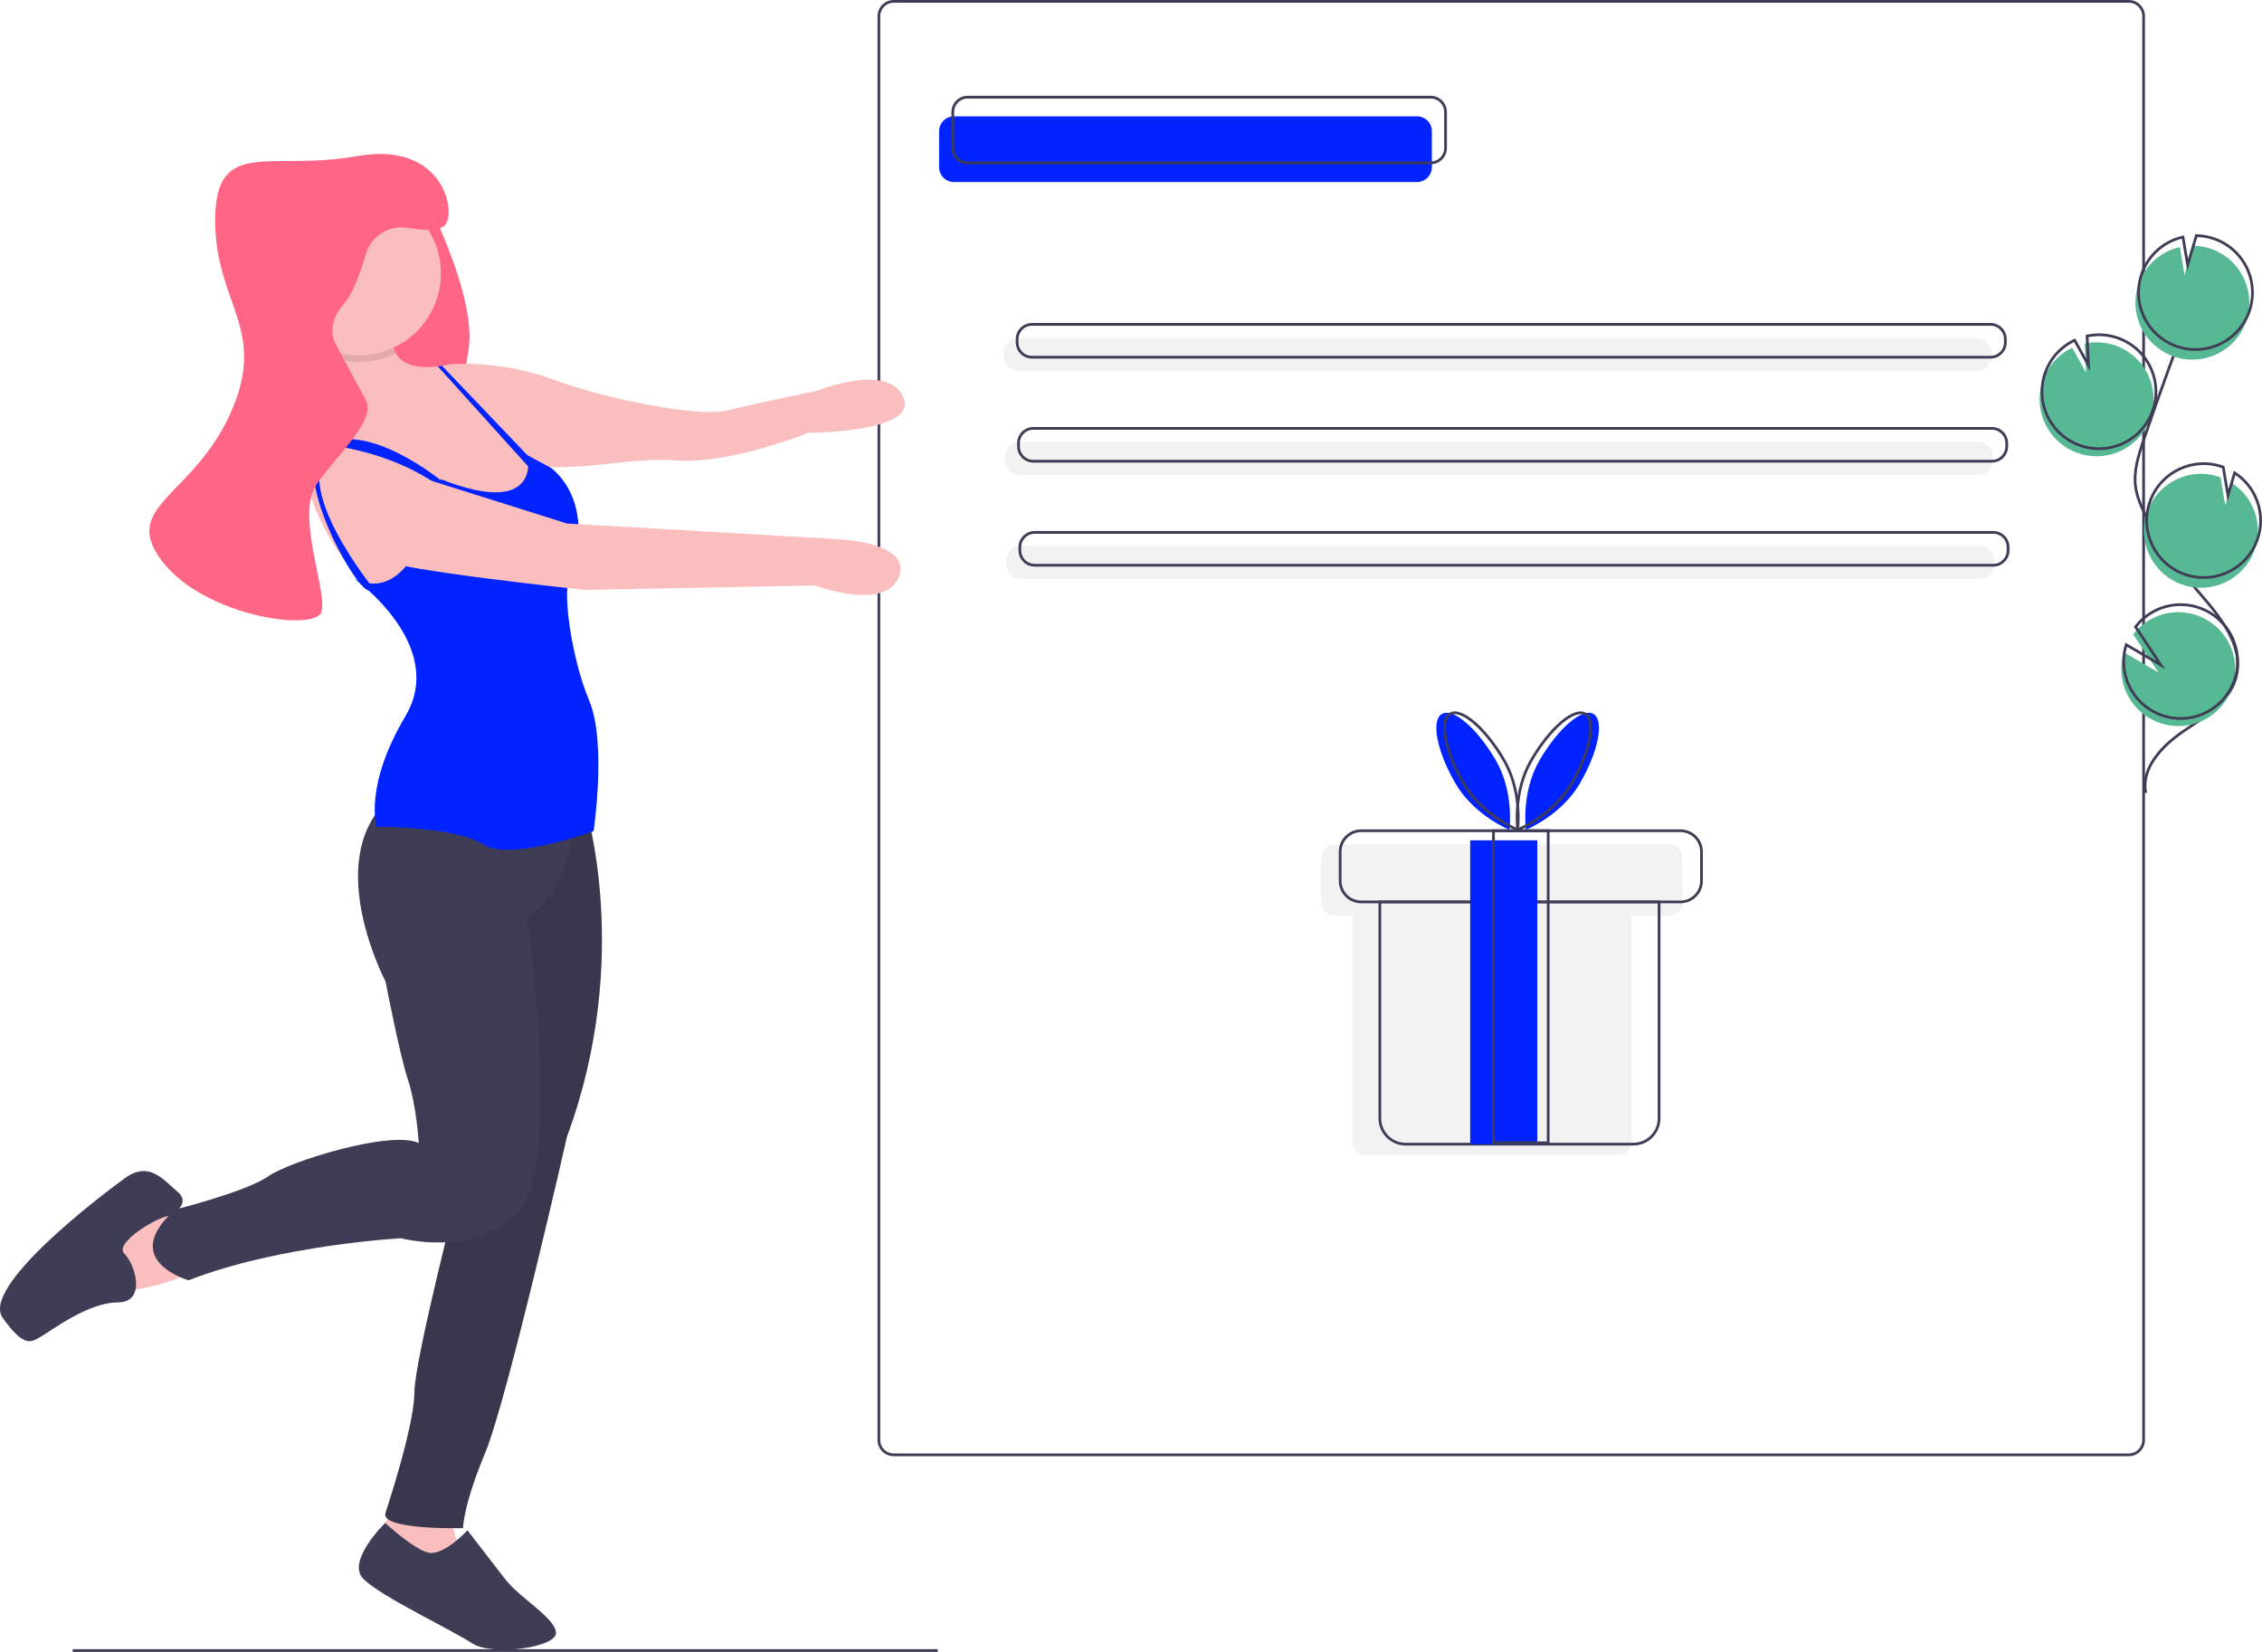
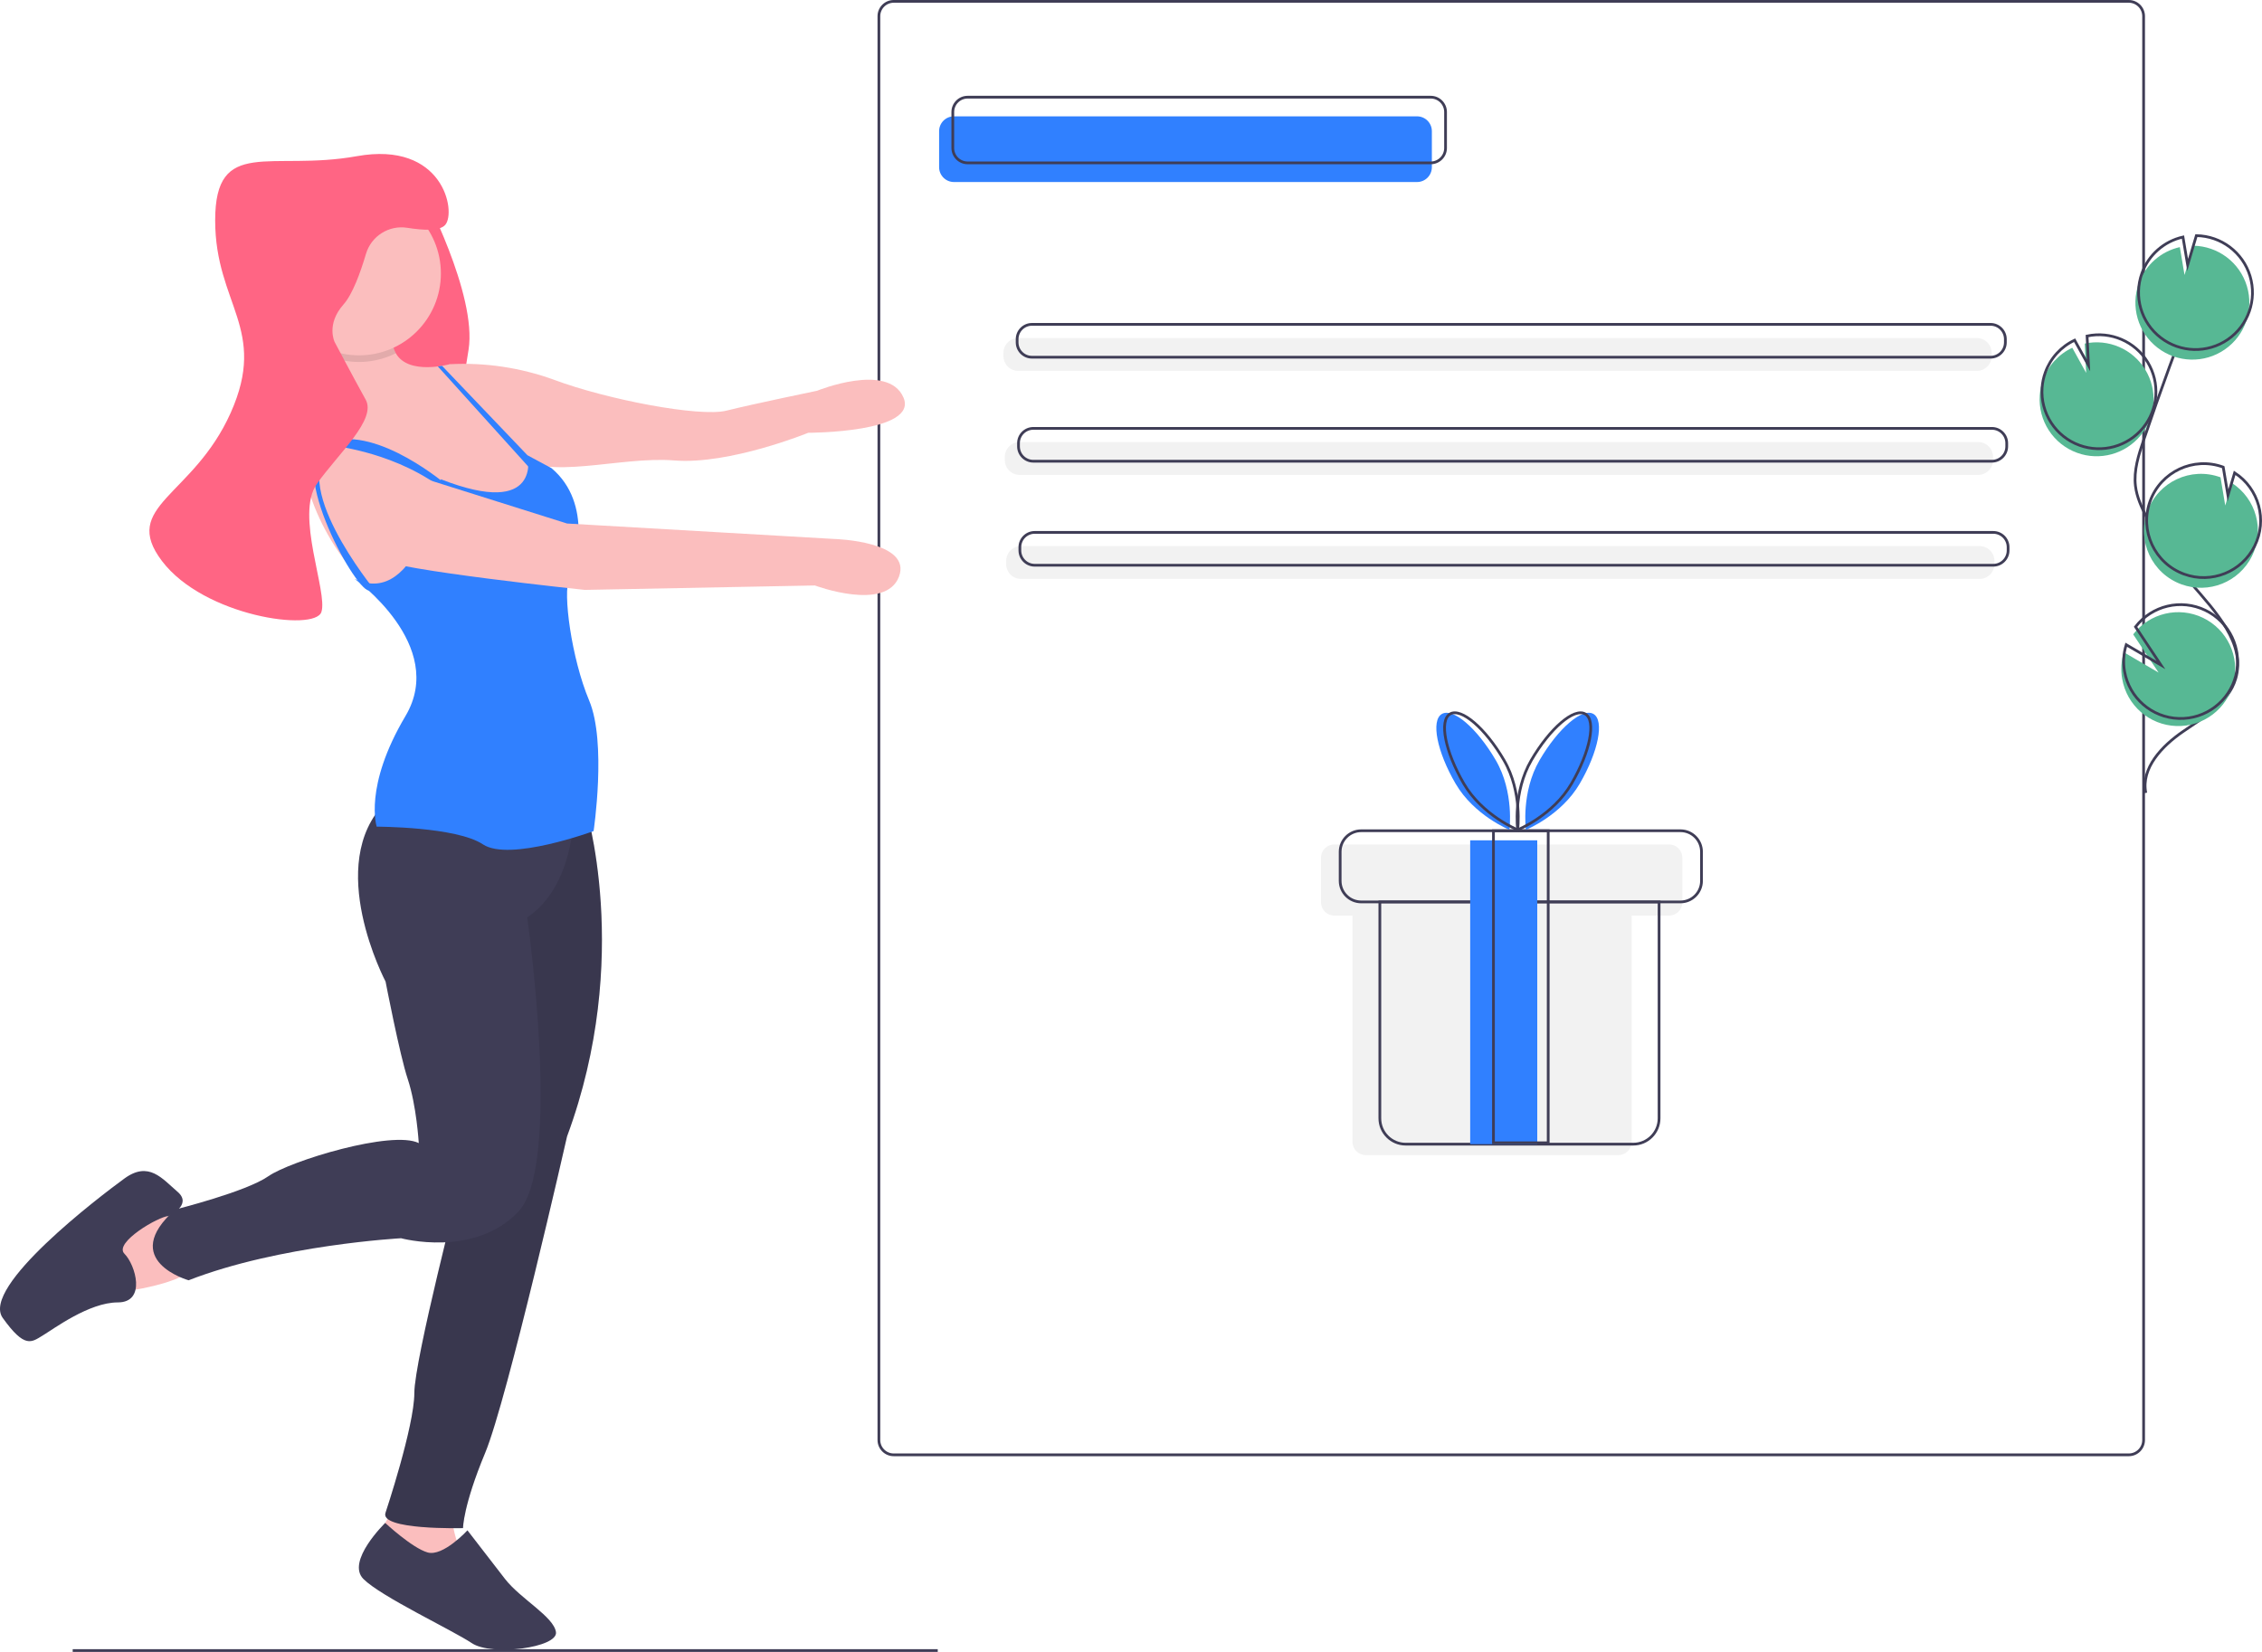
<svg xmlns="http://www.w3.org/2000/svg" id="bb5d7bf9-f1d1-4967-8b85-2debba85734f" data-name="Layer 1" width="826.305" height="603.5" viewBox="0 0 826.305 603.5">
-   <rect x="343.057" y="42.5" width="180" height="24" rx="5.421" fill="#0023ff" />
+   <rect x="343.057" y="42.5" width="180" height="24" rx="5.421" fill="#3080ff" />
  <rect x="321.057" y="0.5" width="462" height="531" rx="5.421" fill="none" stroke="#3f3d56" stroke-miterlimit="10" />
  <rect x="348.057" y="35.5" width="180" height="24" rx="5.421" fill="none" stroke="#3f3d56" stroke-miterlimit="10" />
  <rect x="366.557" y="123.5" width="361" height="12" rx="5.421" fill="#f2f2f2" />
  <rect x="367.057" y="161.5" width="361" height="12" rx="5.421" fill="#f2f2f2" />
  <rect x="367.557" y="199.5" width="361" height="12" rx="5.421" fill="#f2f2f2" />
  <rect x="371.557" y="118.5" width="361" height="12" rx="5.421" fill="none" stroke="#3f3d56" stroke-miterlimit="10" />
  <rect x="372.057" y="156.5" width="361" height="12" rx="5.421" fill="none" stroke="#3f3d56" stroke-miterlimit="10" />
  <rect x="372.557" y="194.5" width="361" height="12" rx="5.421" fill="none" stroke="#3f3d56" stroke-miterlimit="10" />
  <path d="M796.788,456.75H674.52a4.866,4.866,0,0,0-4.866,4.866v16.268a4.866,4.866,0,0,0,4.866,4.866h6.634v82.634a4.866,4.866,0,0,0,4.866,4.866H778.288a4.866,4.866,0,0,0,4.866-4.866V482.75H796.788a4.866,4.866,0,0,0,4.866-4.866V461.616A4.866,4.866,0,0,0,796.788,456.75Z" transform="translate(-187.0974 -148.25)" fill="#f2f2f2" />
  <path d="M504.057,329.5h102a0,0,0,0,1,0,0v79.055A9.445,9.445,0,0,1,596.612,418H513.502a9.445,9.445,0,0,1-9.445-9.445V329.5A0,0,0,0,1,504.057,329.5Z" fill="none" stroke="#3f3d56" stroke-miterlimit="10" />
  <rect x="489.557" y="303.5" width="132" height="26" rx="7.693" fill="none" stroke="#3f3d56" stroke-miterlimit="10" />
-   <rect x="537.057" y="307" width="24.5" height="111" fill="#0023ff" />
+   <rect x="537.057" y="307" width="24.5" height="111" fill="#3080ff" />
  <rect x="545.557" y="303.5" width="20" height="114" fill="none" stroke="#3f3d56" stroke-miterlimit="10" />
-   <path d="M733.496,425.968c6.817,11.688,5.001,25.446,5.001,25.446s-12.869-5.193-19.686-16.881-9.056-23.081-5.001-25.446S726.679,414.279,733.496,425.968Z" transform="translate(-187.0974 -148.25)" fill="#0023ff" />
-   <path d="M749.499,425.968c-6.817,11.688-5.001,25.446-5.001,25.446s12.869-5.193,19.686-16.881,9.056-23.081,5.001-25.446S756.316,414.279,749.499,425.968Z" transform="translate(-187.0974 -148.25)" fill="#0023ff" />
+   <path d="M733.496,425.968c6.817,11.688,5.001,25.446,5.001,25.446s-12.869-5.193-19.686-16.881-9.056-23.081-5.001-25.446S726.679,414.279,733.496,425.968Z" transform="translate(-187.0974 -148.25)" fill="#3080ff" />
+   <path d="M749.499,425.968c-6.817,11.688-5.001,25.446-5.001,25.446s12.869-5.193,19.686-16.881,9.056-23.081,5.001-25.446S756.316,414.279,749.499,425.968Z" transform="translate(-187.0974 -148.25)" fill="#3080ff" />
  <path d="M736.496,425.968c6.817,11.688,5.001,25.446,5.001,25.446s-12.869-5.193-19.686-16.881-9.056-23.081-5.001-25.446S729.679,414.279,736.496,425.968Z" transform="translate(-187.0974 -148.25)" fill="none" stroke="#3f3d56" stroke-miterlimit="10" />
  <path d="M746.499,425.968c-6.817,11.688-5.001,25.446-5.001,25.446s12.869-5.193,19.686-16.881,9.056-23.081,5.001-25.446S753.316,414.279,746.499,425.968Z" transform="translate(-187.0974 -148.25)" fill="none" stroke="#3f3d56" stroke-miterlimit="10" />
  <path d="M341.283,217.842s20.21,37.995,16.976,58.205-6.467,37.995,0,47.696-34.761-1.617-34.761-1.617V265.538Z" transform="translate(-187.0974 -148.25)" fill="#ff6584" />
  <path d="M384.533,320.105s-48.908,54.567-64.268,40.824-29.507-46.483-18.189-56.992c6.112-5.675,6.564-16.532,5.691-25.327a85.236,85.236,0,0,0-2.458-13.476s24.252-7.276,25.061,7.276a11.086,11.086,0,0,0,1.318,4.891c4.632,8.221,19.701,4.002,19.701,4.002Z" transform="translate(-187.0974 -148.25)" fill="#fbbebe" />
  <path d="M348.155,283.727l3.234-2.425a96.752,96.752,0,0,1,37.995,5.659c19.402,7.276,53.355,13.743,63.055,11.318s33.145-7.276,33.145-7.276,25.869-10.509,31.528,2.425-34.761,12.934-34.761,12.934-28.698,11.722-48.908,10.105-46.483,7.68-58.609-2.021S348.155,283.727,348.155,283.727Z" transform="translate(-187.0974 -148.25)" fill="#fbbebe" />
  <path d="M251.955,592.537h-21.827l-8.084,16.168,10.509,11.318s20.21-2.425,25.869-8.892S251.955,592.537,251.955,592.537Z" transform="translate(-187.0974 -148.25)" fill="#fbbebe" />
  <path d="M248.605,592.537s9.008-4.042,3.349-8.892-10.509-11.318-19.402-4.85-52.546,39.612-44.462,50.929,10.509,8.892,14.551,6.467,16.976-12.126,27.486-12.126,6.467-13.743,2.425-17.785S245.256,592.537,248.605,592.537Z" transform="translate(-187.0974 -148.25)" fill="#3f3d56" />
  <path d="M332.795,696.012l-8.892,15.36,8.892,9.701h25.061s-8.084-16.168-4.85-23.444S332.795,696.012,332.795,696.012Z" transform="translate(-187.0974 -148.25)" fill="#fbbebe" />
  <path d="M357.855,707.33s-8.892,9.701-14.551,8.084-15.496-10.788-15.496-10.788-14.415,14.022-7.948,20.489,32.336,18.593,39.612,23.444,31.528,1.617,30.719-4.042-12.934-12.126-18.593-19.402S357.855,707.33,357.855,707.33Z" transform="translate(-187.0974 -148.25)" fill="#3f3d56" />
  <path d="M400.701,442.174s17.785,55.78-6.467,121.261c0,0-21.827,96.2-29.911,115.602s-8.084,27.486-8.084,27.486-30.719.808-28.294-5.659c0,0,10.509-31.528,10.509-43.654s16.976-77.607,16.976-77.607L361.089,439.748Z" transform="translate(-187.0974 -148.25)" fill="#3f3d56" />
  <path d="M400.701,442.174s17.785,55.78-6.467,121.261c0,0-21.827,96.2-29.911,115.602s-8.084,27.486-8.084,27.486-30.719.808-28.294-5.659c0,0,10.509-31.528,10.509-43.654s16.976-77.607,16.976-77.607L361.089,439.748Z" transform="translate(-187.0974 -148.25)" opacity="0.1" />
  <path d="M396.659,446.216s0,25.869-16.976,37.187c0,0,12.934,90.541-3.234,107.518s-42.845,9.701-42.845,9.701-44.462,2.425-77.607,15.36c0,0-25.869-7.276-4.85-25.869,0,0,25.869-6.467,33.953-12.126s45.271-16.976,54.971-12.126c0,0-.808-13.743-4.042-23.444-2.915-8.744-8.084-35.57-8.084-35.57s-22.635-42.845,0-65.481S396.659,446.216,396.659,446.216Z" transform="translate(-187.0974 -148.25)" fill="#3f3d56" />
  <path d="M331.687,277.3a29.975,29.975,0,0,1-23.921,1.31,85.236,85.236,0,0,0-2.458-13.476s24.252-7.276,25.061,7.276A11.086,11.086,0,0,0,331.687,277.3Z" transform="translate(-187.0974 -148.25)" opacity="0.1" />
  <circle cx="131.146" cy="99.907" r="29.911" fill="#fbbebe" />
-   <path d="M316.627,359.717s33.953,24.252,18.593,50.121-10.509,40.42-10.509,40.42,29.103,0,38.803,6.467,40.42-4.85,40.42-4.85,4.85-32.336-1.617-47.696-9.701-39.612-7.276-44.462,8.892-27.486-6.467-40.42l-8.745-4.697s5.511,23.29-31.676,8.739C348.155,323.338,340.071,371.034,316.627,359.717Z" transform="translate(-187.0974 -148.25)" fill="#0023ff" />
-   <polygon points="161.478 133.65 162.318 134.531 192.957 166.616 193.903 167.603 193.959 167.788 194.574 169.704 195.802 173.577 190.976 168.225 161.259 135.323 159.95 133.876 161.478 133.65" fill="#0023ff" />
-   <path d="M350.721,325.797s-25.202-21.86-42.987-16.201,8.621,53.755,14.011,54.363l2.157-.2s-33.145-40.42-14.551-52.546c0,0,23.444,2.425,41.229,16.976Z" transform="translate(-187.0974 -148.25)" fill="#0023ff" />
+   <path d="M316.627,359.717s33.953,24.252,18.593,50.121-10.509,40.42-10.509,40.42,29.103,0,38.803,6.467,40.42-4.85,40.42-4.85,4.85-32.336-1.617-47.696-9.701-39.612-7.276-44.462,8.892-27.486-6.467-40.42l-8.745-4.697s5.511,23.29-31.676,8.739C348.155,323.338,340.071,371.034,316.627,359.717Z" transform="translate(-187.0974 -148.25)" fill="#3080ff" />
+   <polygon points="161.478 133.65 162.318 134.531 192.957 166.616 193.903 167.603 193.959 167.788 194.574 169.704 195.802 173.577 190.976 168.225 161.259 135.323 159.95 133.876 161.478 133.65" fill="#3080ff" />
+   <path d="M350.721,325.797s-25.202-21.86-42.987-16.201,8.621,53.755,14.011,54.363l2.157-.2s-33.145-40.42-14.551-52.546c0,0,23.444,2.425,41.229,16.976Z" transform="translate(-187.0974 -148.25)" fill="#3080ff" />
  <path d="M335.22,320.913l59.013,18.593,97.817,5.659s28.294.808,23.444,13.743-30.719,3.234-30.719,3.234l-84.074,1.617s-69.523-7.276-75.182-11.318S328.753,318.488,335.22,320.913Z" transform="translate(-187.0974 -148.25)" fill="#fbbebe" />
  <path d="M309.351,273.217s-3.234-6.467,3.234-13.743c3.292-3.704,6.166-11.599,8.194-18.457a13.543,13.543,0,0,1,15.15-9.535c5.788.934,11.891,1.232,13.843-1.111,4.042-4.85-.808-30.719-32.336-25.061s-51.738-7.276-51.738,23.444,19.402,39.612,5.659,70.331-40.42,33.953-25.061,54.163,55.78,25.869,58.205,18.593-9.701-35.57-1.617-46.887,21.827-23.444,17.785-30.719S309.351,273.217,309.351,273.217Z" transform="translate(-187.0974 -148.25)" fill="#ff6584" />
  <line x1="26.557" y1="603" x2="342.557" y2="603" fill="none" stroke="#3f3d56" stroke-miterlimit="10" />
  <path d="M945.874,313.684A20.813,20.813,0,1,0,948.646,273.769l.521,10.712-5.068-9.18a20.734,20.734,0,0,0-10.684,11.723,20.409,20.409,0,0,0-1.197,5.63A20.809,20.809,0,0,0,945.874,313.684Z" transform="translate(-187.0974 -148.25)" fill="#57b894" />
  <path d="M970.952,437.928c-1.789-9.11,5.963-17.187,13.621-22.437s16.605-10.408,19.218-19.317c3.755-12.804-7.43-24.53-16.136-34.642a125.3,125.3,0,0,1-16.524-24.557c-1.811-3.533-3.476-7.225-3.952-11.166-.686-5.675,1.137-11.323,2.974-16.737q9.179-27.052,19.628-53.65" transform="translate(-187.0974 -148.25)" fill="none" stroke="#3f3d56" stroke-miterlimit="10" />
  <path d="M946.732,310.926a20.813,20.813,0,1,0,2.772-39.915l.521,10.712-5.068-9.18a20.734,20.734,0,0,0-10.684,11.723,20.408,20.408,0,0,0-1.197,5.63A20.809,20.809,0,0,0,946.732,310.926Z" transform="translate(-187.0974 -148.25)" fill="none" stroke="#3f3d56" stroke-miterlimit="10" />
  <path d="M968.408,251.723A20.788,20.788,0,0,1,983.388,238.525l1.714,10.184,3.177-10.696A20.81,20.81,0,1,1,968.408,251.723Z" transform="translate(-187.0974 -148.25)" fill="#57b894" />
  <path d="M969.551,248.045a20.788,20.788,0,0,1,14.98-13.198l1.714,10.184,3.177-10.696a20.81,20.81,0,1,1-19.871,13.71Z" transform="translate(-187.0974 -148.25)" fill="none" stroke="#3f3d56" stroke-miterlimit="10" />
  <path d="M984.001,361.739a20.81,20.81,0,0,0,18.419-37.023l-2.441,8.219-1.731-10.304a.362.362,0,0,0-.053-.02,20.811,20.811,0,1,0-14.194,39.127Z" transform="translate(-187.0974 -148.25)" fill="#57b894" />
  <path d="M984.992,358.014a20.81,20.81,0,0,0,18.419-37.023l-2.441,8.219-1.731-10.304a.362.362,0,0,0-.053-.02,20.811,20.811,0,1,0-14.194,39.127Z" transform="translate(-187.0974 -148.25)" fill="none" stroke="#3f3d56" stroke-miterlimit="10" />
  <path d="M962.334,396.301a20.801,20.801,0,1,0,4.011-16.297l9.273,13.957L962.948,386.553A20.617,20.617,0,0,0,962.334,396.301Z" transform="translate(-187.0974 -148.25)" fill="#57b894" />
  <path d="M963.192,393.544a20.801,20.801,0,1,0,4.011-16.297l9.273,13.957L963.805,383.795A20.616,20.616,0,0,0,963.192,393.544Z" transform="translate(-187.0974 -148.25)" fill="none" stroke="#3f3d56" stroke-miterlimit="10" />
</svg>
